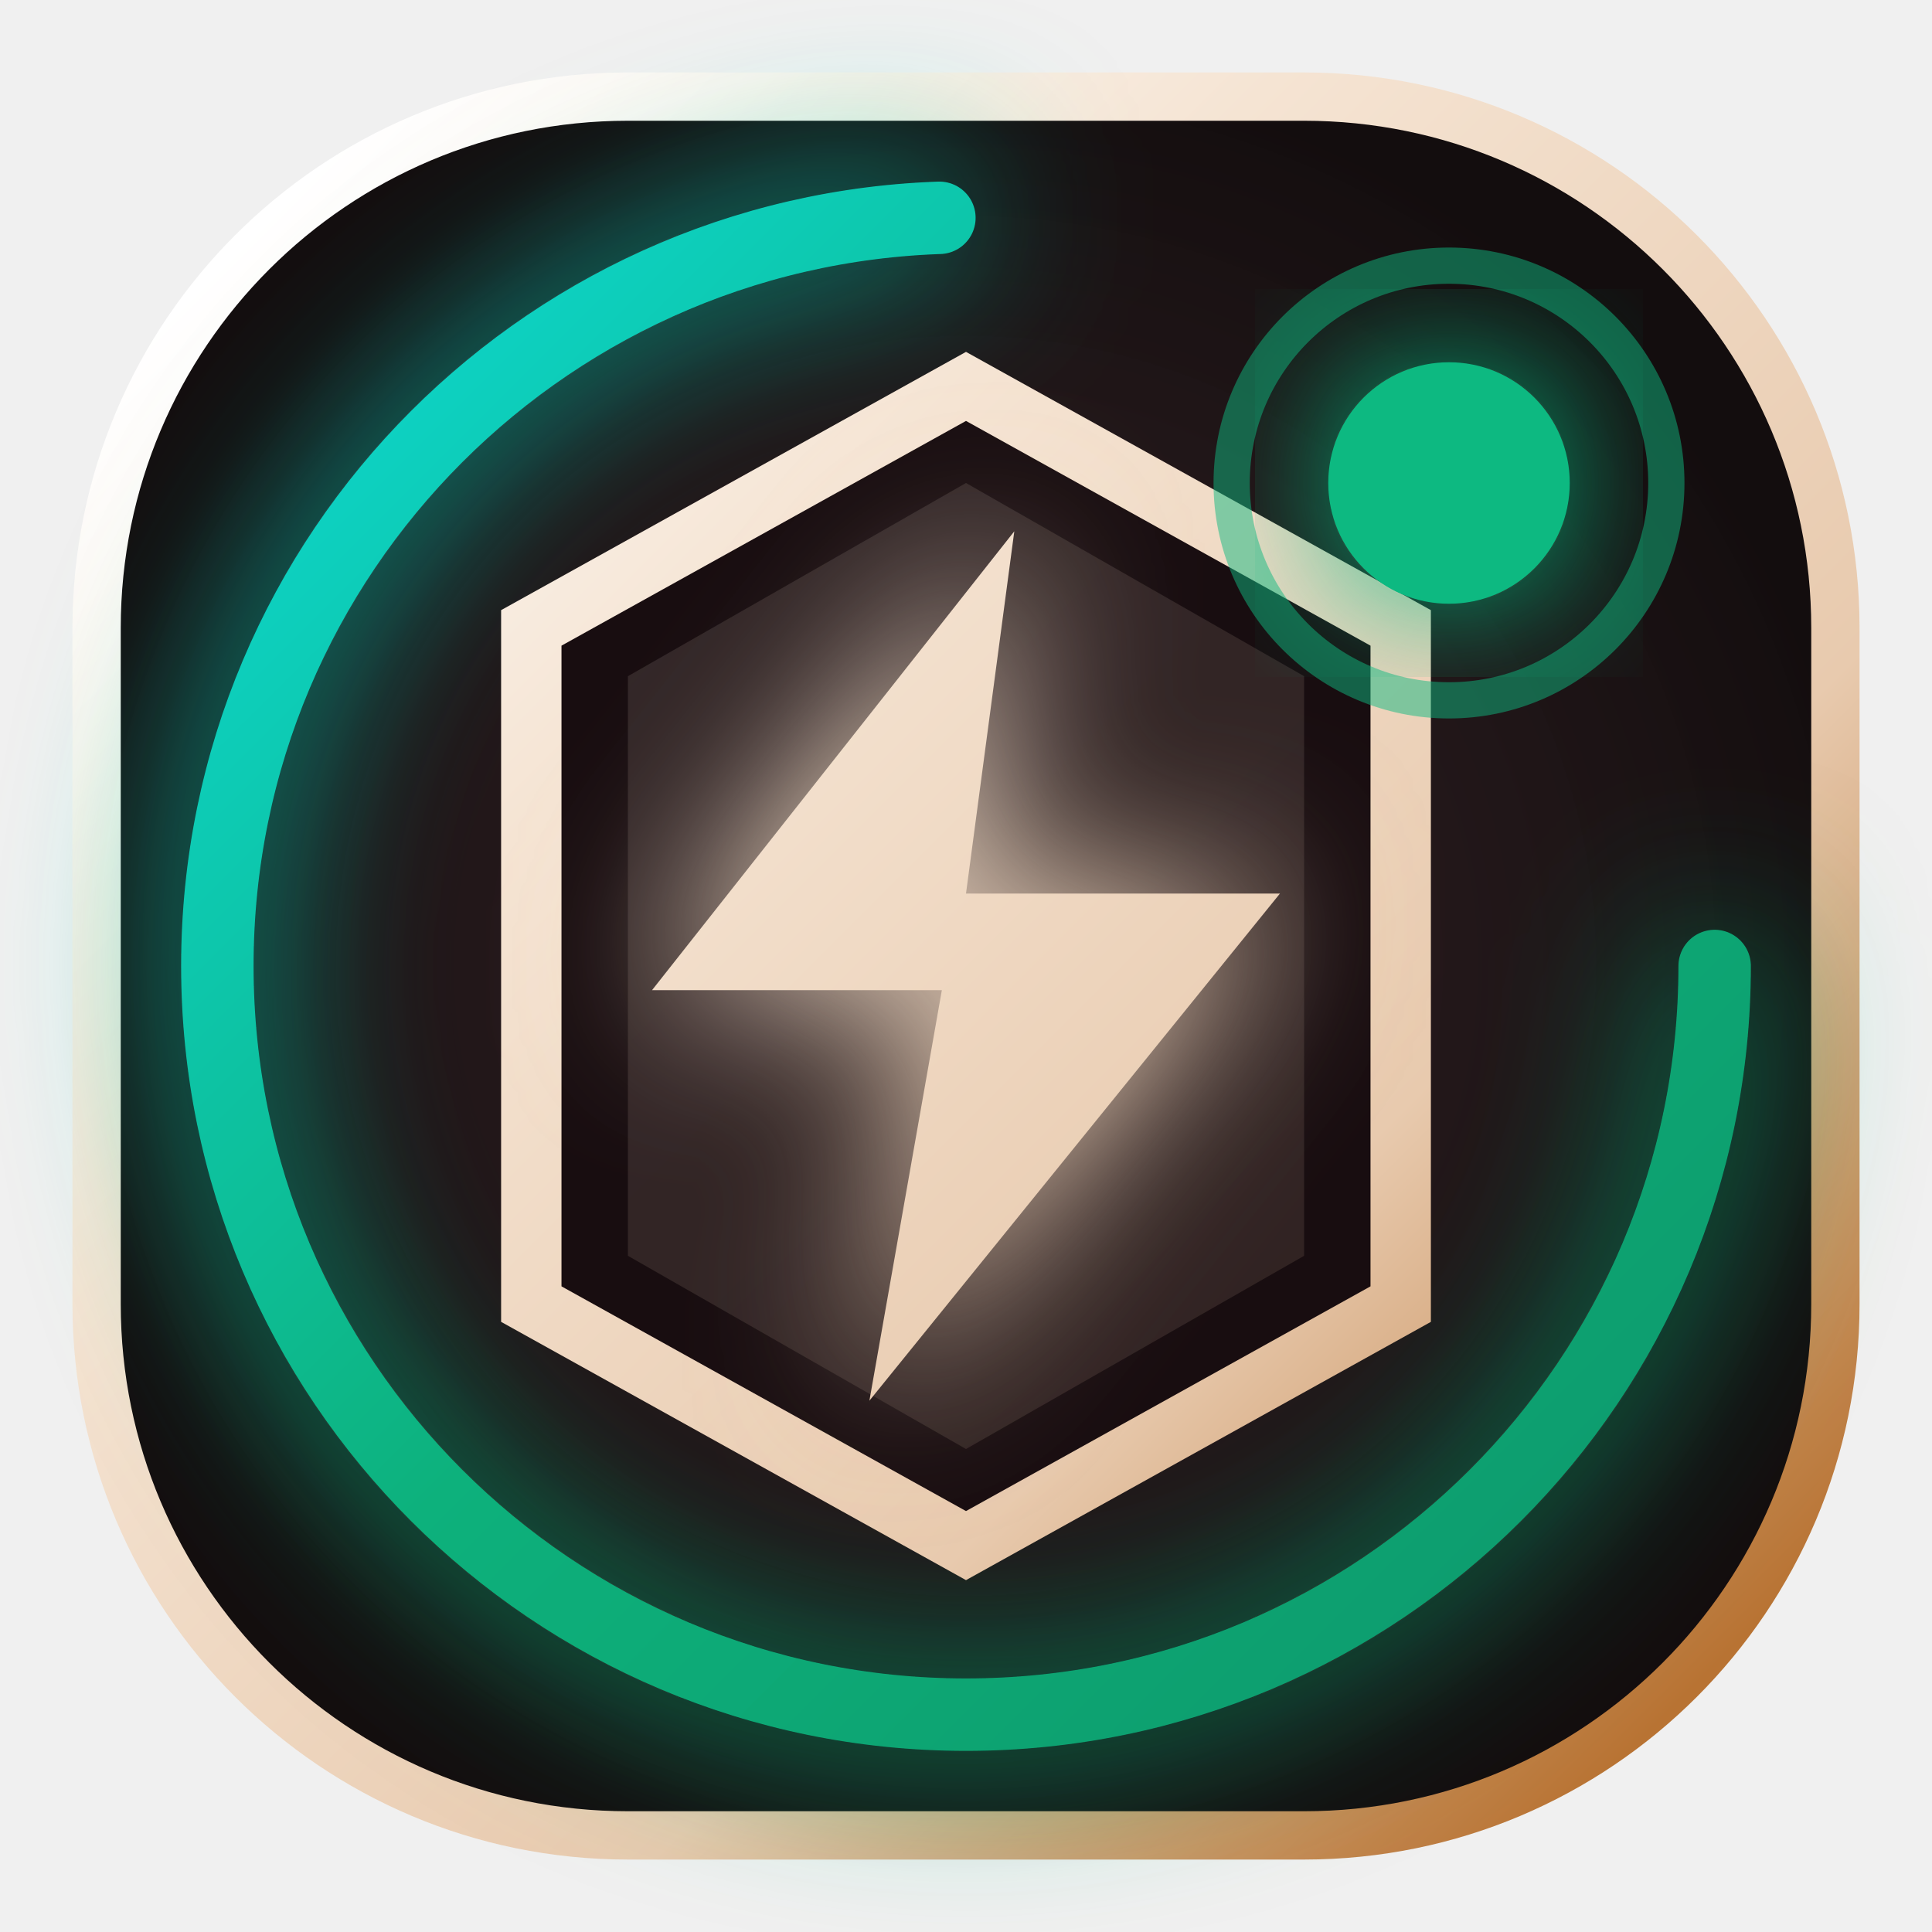
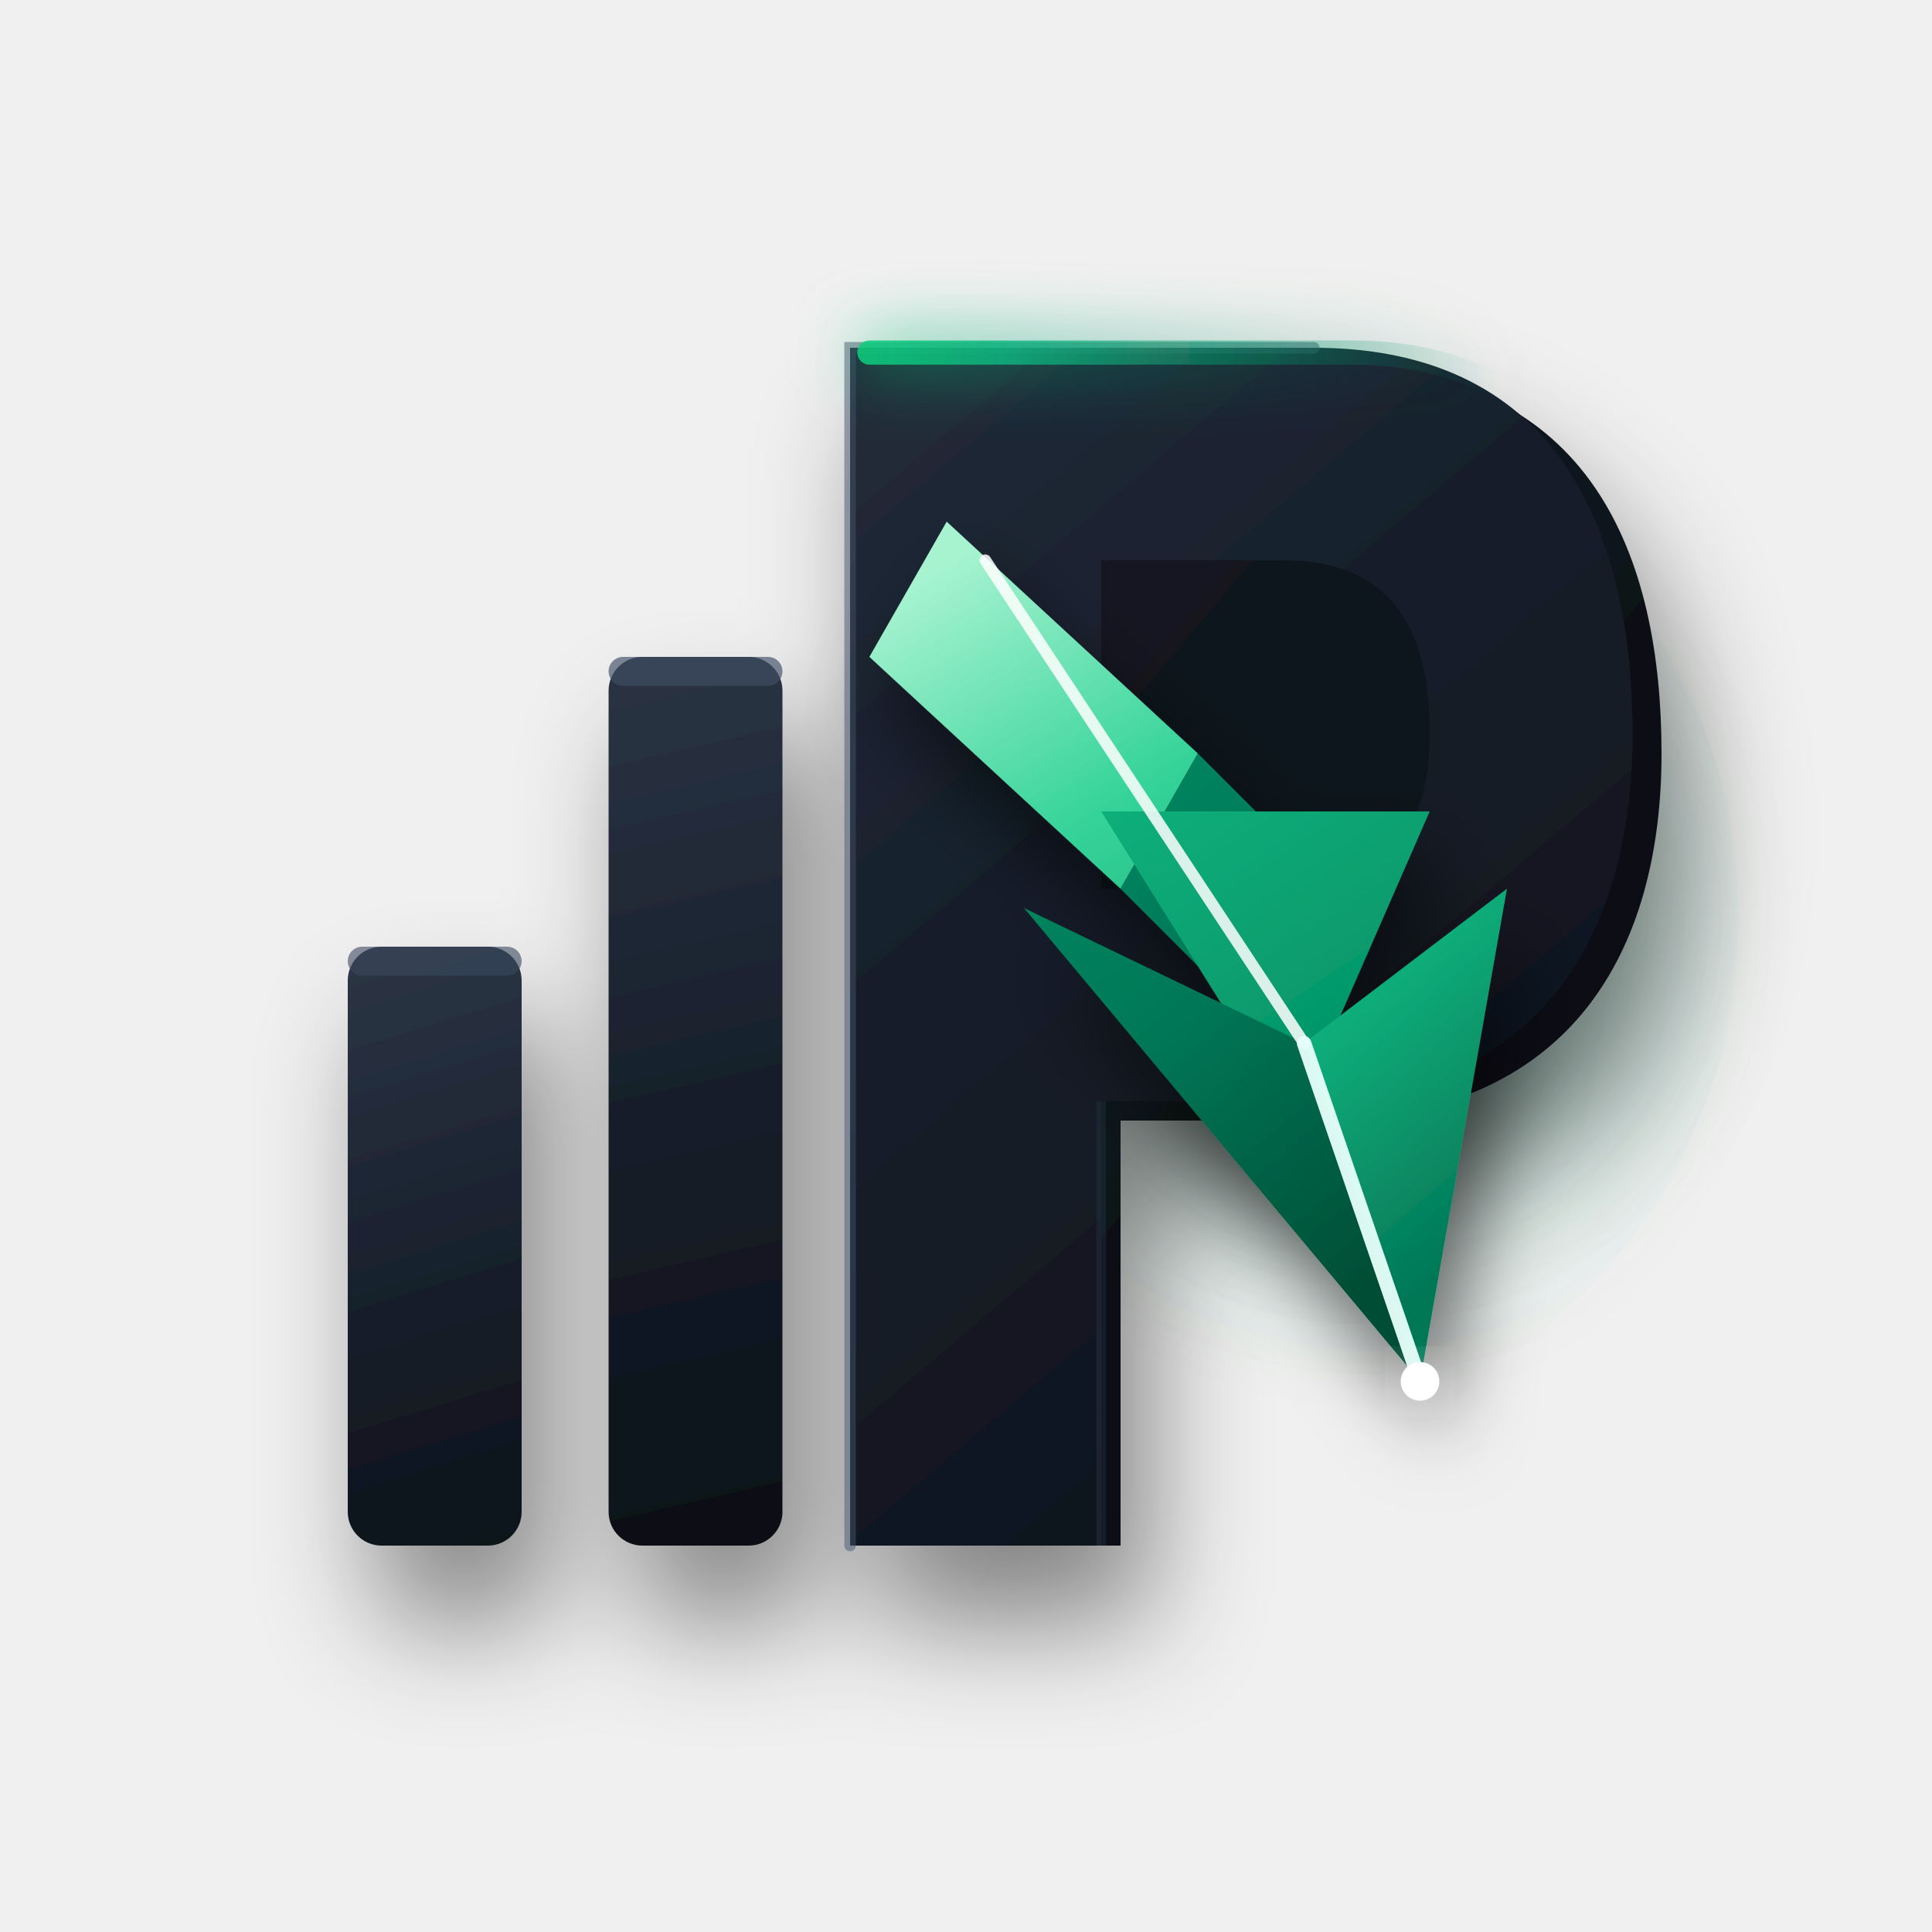
- <svg xmlns="http://www.w3.org/2000/svg" width="80" height="80" viewBox="0 0 80 80" fill="none">
+ <svg xmlns="http://www.w3.org/2000/svg" width="200" height="200" viewBox="0 0 200 200" fill="none">
  <defs>
-     <linearGradient id="gold_grad" x1="10" y1="10" x2="70" y2="70" gradientUnits="userSpaceOnUse">
-       <stop stop-color="#ffffff" />
-       <stop offset="0.3" stop-color="#f5e4d3" />
-       <stop offset="0.7" stop-color="#e8caae" />
-       <stop offset="1" stop-color="#b87333" />
-     </linearGradient>
-     <linearGradient id="cyber_grad" x1="0" y1="0" x2="80" y2="80" gradientUnits="userSpaceOnUse">
-       <stop stop-color="#00f2fe" />
-       <stop offset="0.5" stop-color="#10b981" />
-       <stop offset="1" stop-color="#059669" />
-     </linearGradient>
-     <linearGradient id="rose_grad" x1="0" y1="80" x2="80" y2="0" gradientUnits="userSpaceOnUse">
-       <stop stop-color="#f43f5e" />
-       <stop offset="1" stop-color="#e06d75" />
-     </linearGradient>
-     <radialGradient id="core_glow" cx="40" cy="40" r="38" gradientUnits="userSpaceOnUse">
-       <stop stop-color="#2a181c" stop-opacity="0.95" />
-       <stop offset="1" stop-color="#0e0809" stop-opacity="0.98" />
+     <radialGradient id="emerald_ambient" cx="65%" cy="50%" r="45%">
+       <stop offset="0%" stop-color="#10b981" stop-opacity="0.22" />
+       <stop offset="60%" stop-color="#059669" stop-opacity="0.06" />
+       <stop offset="100%" stop-color="#059669" stop-opacity="0" />
    </radialGradient>
-     <filter id="laser_glow" x="-30%" y="-30%" width="160%" height="160%">
+     <filter id="shadow_deep" x="-20%" y="-20%" width="150%" height="150%">
+       <feDropShadow dx="3" dy="8" stdDeviation="6" flood-color="#000000" flood-opacity="0.45" />
+     </filter>
+     <filter id="shadow_arrow" x="-30%" y="-30%" width="160%" height="160%">
+       <feDropShadow dx="2" dy="5" stdDeviation="4" flood-color="#000000" flood-opacity="0.55" />
+     </filter>
+     <filter id="emerald_glow" x="-40%" y="-40%" width="180%" height="180%">
      <feGaussianBlur stdDeviation="3.5" result="blur" />
      <feMerge>
        <feMergeNode in="blur" />
        <feMergeNode in="SourceGraphic" />
      </feMerge>
    </filter>
+     <linearGradient id="obsidian_front" x1="50" y1="30" x2="160" y2="160" gradientUnits="userSpaceOnUse">
+       <stop offset="0%" stop-color="#2a3342" />
+       <stop offset="45%" stop-color="#18202d" />
+       <stop offset="100%" stop-color="#0b1017" />
+     </linearGradient>
+     <linearGradient id="obsidian_side" x1="30" y1="50" x2="160" y2="160" gradientUnits="userSpaceOnUse">
+       <stop offset="0%" stop-color="#1c232f" />
+       <stop offset="100%" stop-color="#06090e" />
+     </linearGradient>
+     <linearGradient id="obsidian_bar1" x1="36" y1="95" x2="56" y2="160" gradientUnits="userSpaceOnUse">
+       <stop offset="0%" stop-color="#2e3848" />
+       <stop offset="50%" stop-color="#1a222f" />
+       <stop offset="100%" stop-color="#0c1118" />
+     </linearGradient>
+     <linearGradient id="obsidian_bar2" x1="64" y1="65" x2="86" y2="160" gradientUnits="userSpaceOnUse">
+       <stop offset="0%" stop-color="#2c3646" />
+       <stop offset="50%" stop-color="#171f2b" />
+       <stop offset="100%" stop-color="#0a0f16" />
+     </linearGradient>
+     <linearGradient id="emerald_rim" x1="70" y1="36" x2="155" y2="36" gradientUnits="userSpaceOnUse">
+       <stop offset="0%" stop-color="#00e676" stop-opacity="0.95" />
+       <stop offset="40%" stop-color="#10b981" stop-opacity="0.8" />
+       <stop offset="85%" stop-color="#059669" stop-opacity="0.2" />
+       <stop offset="100%" stop-color="#059669" stop-opacity="0" />
+     </linearGradient>
+     <linearGradient id="arrow_facet_light" x1="88" y1="55" x2="128" y2="115" gradientUnits="userSpaceOnUse">
+       <stop offset="0%" stop-color="#6ee7b7" />
+       <stop offset="35%" stop-color="#10b981" />
+       <stop offset="100%" stop-color="#059669" />
+     </linearGradient>
+     <linearGradient id="arrow_facet_bright" x1="95" y1="60" x2="135" y2="125" gradientUnits="userSpaceOnUse">
+       <stop offset="0%" stop-color="#a7f3d0" />
+       <stop offset="40%" stop-color="#34d399" />
+       <stop offset="100%" stop-color="#059669" />
+     </linearGradient>
+     <linearGradient id="arrow_facet_dark" x1="90" y1="65" x2="145" y2="130" gradientUnits="userSpaceOnUse">
+       <stop offset="0%" stop-color="#059669" />
+       <stop offset="60%" stop-color="#047857" />
+       <stop offset="100%" stop-color="#024e35" />
+     </linearGradient>
+     <linearGradient id="arrowhead_specular" x1="110" y1="95" x2="145" y2="135" gradientUnits="userSpaceOnUse">
+       <stop offset="0%" stop-color="#d1fae5" />
+       <stop offset="40%" stop-color="#10b981" />
+       <stop offset="100%" stop-color="#047857" />
+     </linearGradient>
  </defs>
-   <rect x="4" y="4" width="72" height="72" rx="22" fill="url(#core_glow)" stroke="url(#gold_grad)" stroke-width="2" />
-   <circle cx="40" cy="40" r="31" stroke="url(#cyber_grad)" stroke-width="3" stroke-dasharray="145 50" stroke-linecap="round" filter="url(#laser_glow)" opacity="0.95" />
-   <path d="M40 16L58 26V54L40 64L22 54V26L40 16Z" fill="#180d10" stroke="url(#gold_grad)" stroke-width="2.5" />
-   <path d="M40 20L54 28V52L40 60L26 52V28L40 20Z" fill="url(#gold_grad)" fill-opacity="0.12" />
-   <path d="M42 22L27 41H39L36 58L53 37H40L42 22Z" fill="url(#gold_grad)" filter="url(#laser_glow)" />
-   <circle cx="60" cy="20" r="5" fill="#10b981" filter="url(#laser_glow)" />
-   <circle cx="60" cy="20" r="9" stroke="#10b981" stroke-width="1.5" stroke-opacity="0.5" />
+   <circle cx="125" cy="95" r="55" fill="url(#emerald_ambient)" filter="url(#emerald_glow)" />
+   <g filter="url(#shadow_deep)">
+     <rect x="36" y="98" width="18" height="62" rx="3.5" fill="url(#obsidian_bar1)" />
+     <rect x="36" y="98" width="18" height="3" rx="1.5" fill="#3b485d" opacity="0.6" />
+     <rect x="63" y="68" width="18" height="92" rx="3.5" fill="url(#obsidian_bar2)" />
+     <rect x="63" y="68" width="18" height="3" rx="1.5" fill="#3f4e64" opacity="0.65" />
+     <path d="M 90 38               L 138 38               C 165 38, 172 58, 172 78               C 172 98, 163 116, 136 116               L 116 116               L 116 160               L 90 160               Z" fill="url(#obsidian_side)" />
+     <path d="M 88 36               L 136 36               C 162 36, 169 56, 169 76               C 169 96, 160 114, 134 114               L 114 114               L 114 160               L 88 160               Z              M 114 58               L 133 58               C 146 58, 148 68, 148 76               C 148 84, 145 92, 133 92               L 114 92               Z" fill="url(#obsidian_front)" fill-rule="evenodd" />
+     <path d="M 88 160 L 88 36 L 136 36" stroke="#414f66" stroke-width="1.2" stroke-linecap="round" fill="none" opacity="0.5" />
+     <path d="M 114 114 L 114 160" stroke="#2a3547" stroke-width="1" fill="none" opacity="0.4" />
+   </g>
+   <path d="M 90 36.5 L 140 36.5 C 158 36.5, 167 48, 168.5 62" stroke="url(#emerald_rim)" stroke-width="2.5" stroke-linecap="round" fill="none" filter="url(#emerald_glow)" />
+   <g filter="url(#shadow_arrow)">
+     <path d="M 96 55 L 142 101 L 126 142 L 85 96 Z" fill="none" />
+     <polygon points="98,54 124,78 116,92 90,68" fill="url(#arrow_facet_bright)" />
+     <polygon points="124,78 136,90 128,104 116,92" fill="url(#arrow_facet_dark)" />
+     <polygon points="114,84 148,84 134,116" fill="url(#arrow_facet_light)" />
+     <polygon points="106,94 135,108 147,143" fill="url(#arrow_facet_dark)" />
+     <polygon points="147,143 135,108 156,92" fill="url(#arrowhead_specular)" />
+     <line x1="102" y1="58" x2="135" y2="108" stroke="#ffffff" stroke-width="1.2" stroke-linecap="round" opacity="0.85" />
+     <line x1="135" y1="108" x2="147" y2="143" stroke="#e6fffa" stroke-width="1.5" stroke-linecap="round" opacity="0.95" />
+   </g>
+   <circle cx="147" cy="143" r="2" fill="#ffffff" filter="url(#emerald_glow)" />
</svg>
